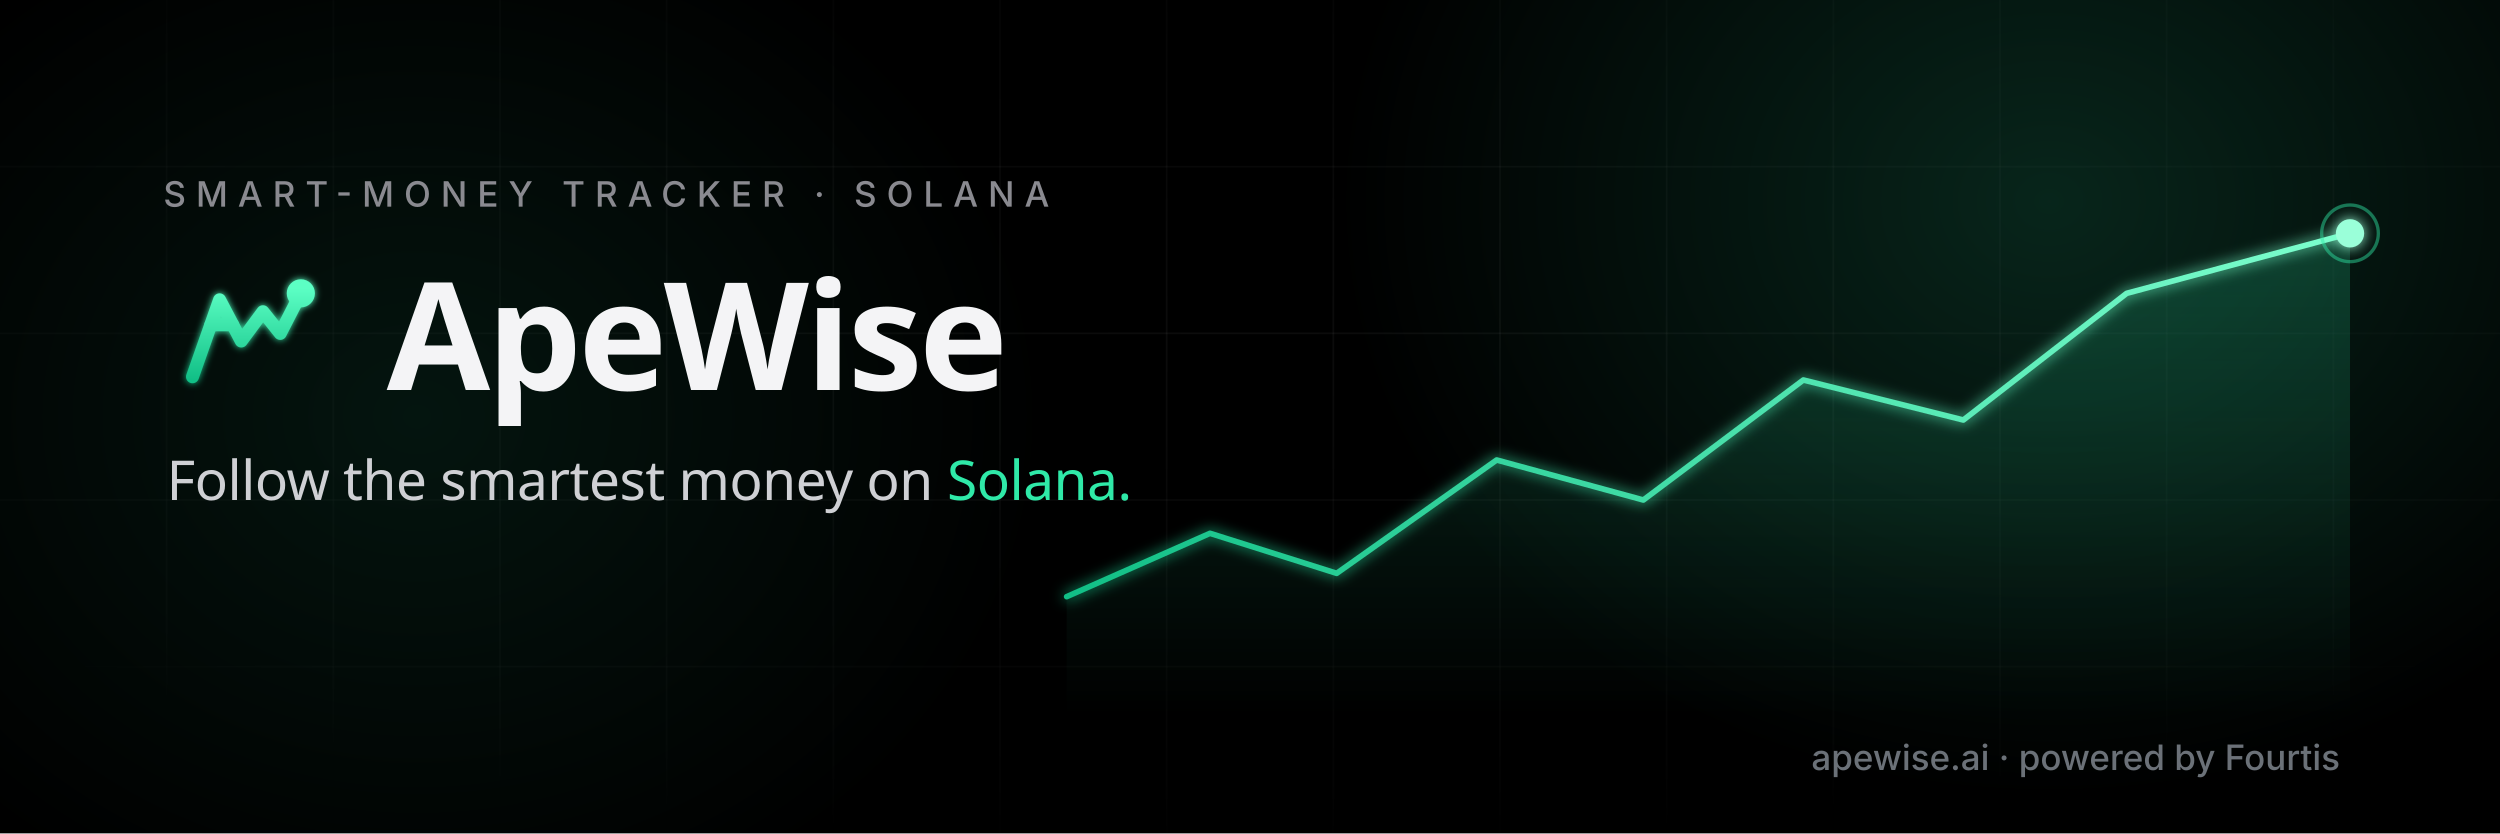
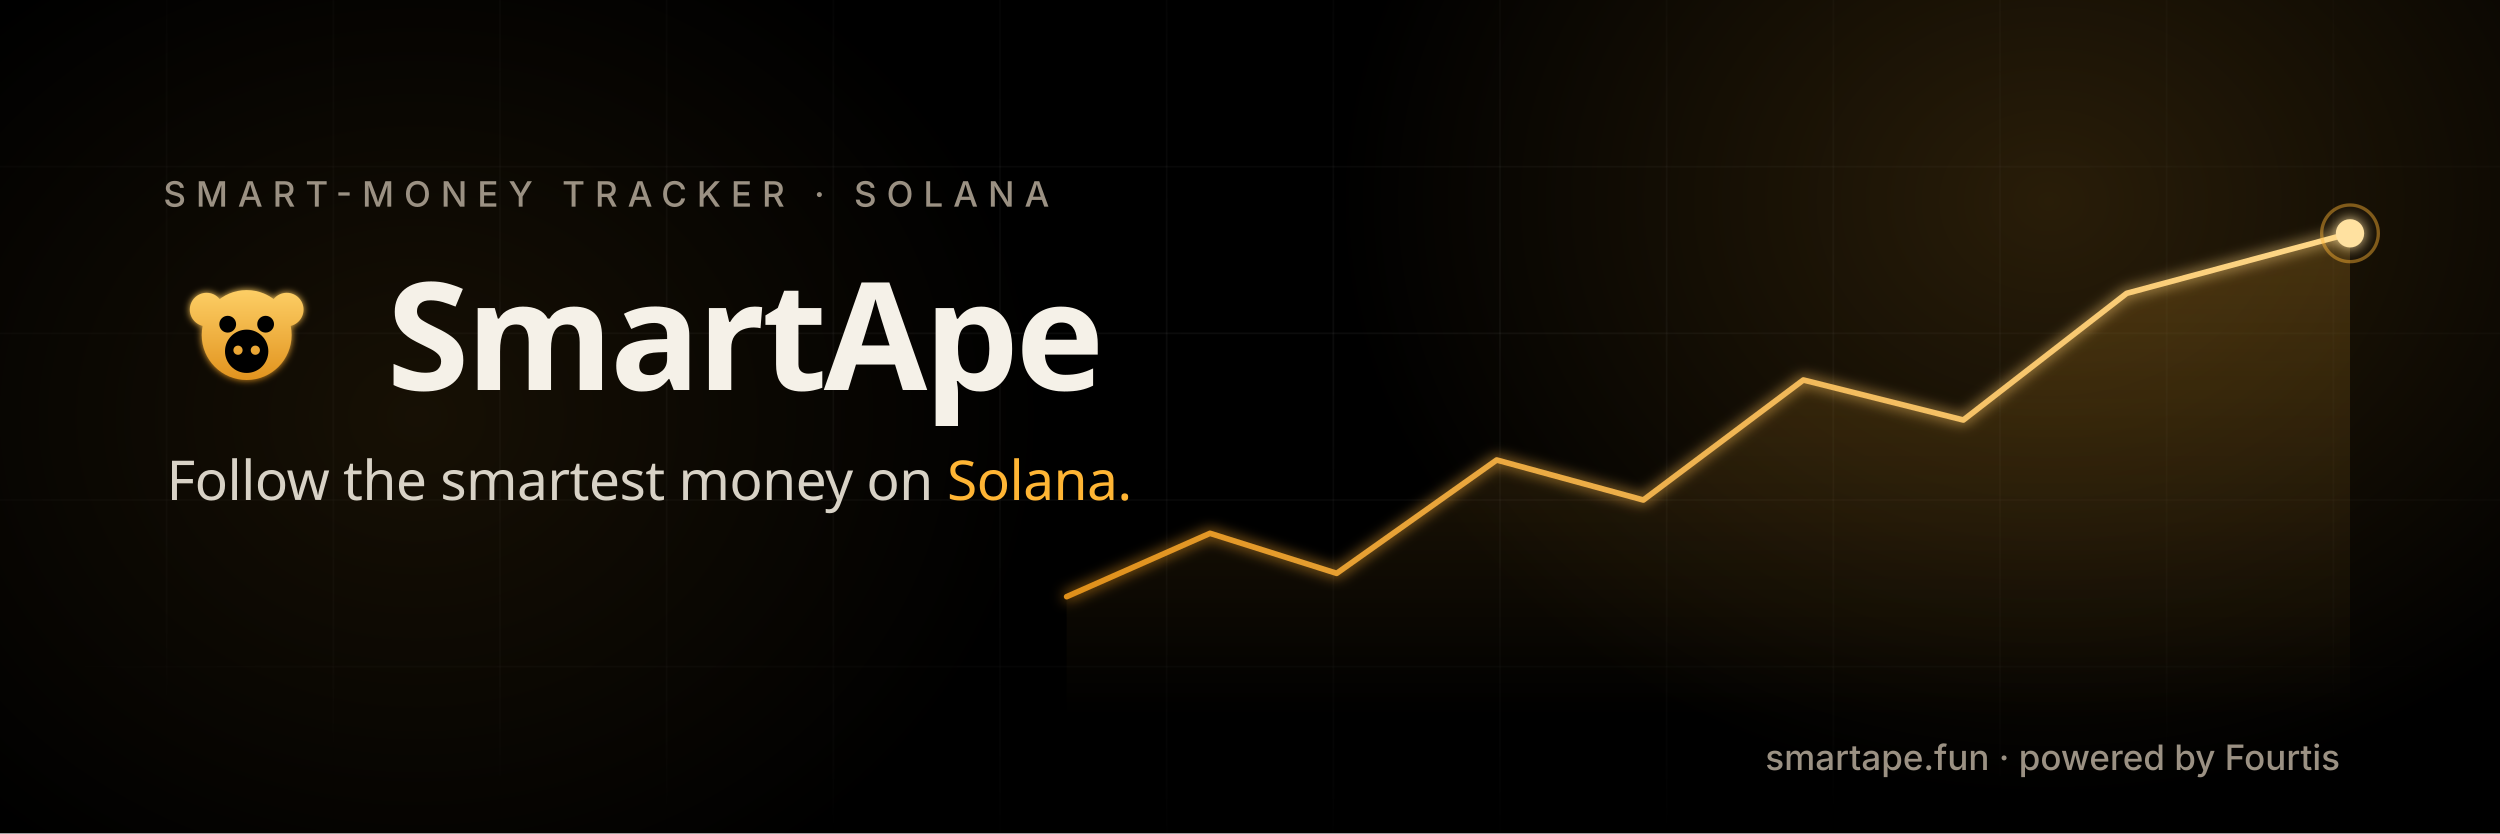
<svg xmlns="http://www.w3.org/2000/svg" width="1500" height="500" viewBox="0 0 1500 500" fill="none">
  <defs>
-     <linearGradient id="brand" x1="0" y1="7" x2="0" y2="24" gradientUnits="userSpaceOnUse">
-       <stop offset="0" stop-color="#5cffc4" />
-       <stop offset="1" stop-color="#11bf86" />
+     <linearGradient id="brand" x1="0" y1="6" x2="0" y2="25" gradientUnits="userSpaceOnUse">
+       <stop offset="0" stop-color="#ffd36b" />
+       <stop offset="1" stop-color="#e0901a" />
    </linearGradient>
    <filter id="gM" x="-70%" y="-70%" width="240%" height="240%" color-interpolation-filters="sRGB">
      <feGaussianBlur in="SourceGraphic" stdDeviation="0.7" result="b" />
      <feMerge>
        <feMergeNode in="b" />
        <feMergeNode in="SourceGraphic" />
      </feMerge>
    </filter>
    <radialGradient id="g1" cx="50%" cy="50%" r="50%">
-       <stop offset="0" stop-color="#2fe9a8" stop-opacity="0.16" />
-       <stop offset="1" stop-color="#2fe9a8" stop-opacity="0" />
+       <stop offset="0" stop-color="#ffb534" stop-opacity="0.16" />
+       <stop offset="1" stop-color="#ffb534" stop-opacity="0" />
    </radialGradient>
    <radialGradient id="g2" cx="50%" cy="50%" r="50%">
-       <stop offset="0" stop-color="#2fe9a8" stop-opacity="0.09" />
-       <stop offset="1" stop-color="#2fe9a8" stop-opacity="0" />
+       <stop offset="0" stop-color="#ffb534" stop-opacity="0.09" />
+       <stop offset="1" stop-color="#ffb534" stop-opacity="0" />
    </radialGradient>
    <radialGradient id="gridmask" cx="50%" cy="40%" r="62%">
      <stop offset="0" stop-color="#fff" />
      <stop offset="0.7" stop-color="#fff" stop-opacity="0.35" />
      <stop offset="1" stop-color="#000" />
    </radialGradient>
    <mask id="gm">
      <rect width="1500" height="500" fill="url(#gridmask)" />
    </mask>
    <linearGradient id="cf" x1="0" y1="140" x2="0" y2="430" gradientUnits="userSpaceOnUse">
-       <stop offset="0" stop-color="#2fe9a8" stop-opacity="0.20" />
-       <stop offset="1" stop-color="#2fe9a8" stop-opacity="0" />
+       <stop offset="0" stop-color="#ffb534" stop-opacity="0.20" />
+       <stop offset="1" stop-color="#ffb534" stop-opacity="0" />
    </linearGradient>
    <linearGradient id="cs" x1="640" y1="358" x2="1410" y2="140" gradientUnits="userSpaceOnUse">
-       <stop offset="0" stop-color="#11bf86" />
-       <stop offset="1" stop-color="#7dffce" />
+       <stop offset="0" stop-color="#e0901a" />
+       <stop offset="1" stop-color="#ffd98a" />
    </linearGradient>
    <filter id="cg" x="-70%" y="-70%" width="240%" height="240%" color-interpolation-filters="sRGB">
      <feGaussianBlur in="SourceGraphic" stdDeviation="4" result="b" />
      <feMerge>
        <feMergeNode in="b" />
        <feMergeNode in="SourceGraphic" />
      </feMerge>
    </filter>
  </defs>
  <rect width="1500" height="500" fill="#000000" />
  <ellipse cx="1230" cy="120" rx="430" ry="360" fill="url(#g1)" />
  <ellipse cx="250" cy="250" rx="380" ry="320" fill="url(#g2)" />
  <g stroke="#ffffff" stroke-opacity="0.05" stroke-width="1" mask="url(#gm)">
    <line x1="100" y1="0" x2="100" y2="500" />
    <line x1="200" y1="0" x2="200" y2="500" />
    <line x1="300" y1="0" x2="300" y2="500" />
    <line x1="400" y1="0" x2="400" y2="500" />
    <line x1="500" y1="0" x2="500" y2="500" />
    <line x1="600" y1="0" x2="600" y2="500" />
    <line x1="700" y1="0" x2="700" y2="500" />
    <line x1="800" y1="0" x2="800" y2="500" />
    <line x1="900" y1="0" x2="900" y2="500" />
    <line x1="1000" y1="0" x2="1000" y2="500" />
    <line x1="1100" y1="0" x2="1100" y2="500" />
    <line x1="1200" y1="0" x2="1200" y2="500" />
    <line x1="1300" y1="0" x2="1300" y2="500" />
    <line x1="1400" y1="0" x2="1400" y2="500" />
    <line x1="0" y1="100" x2="1500" y2="100" />
    <line x1="0" y1="200" x2="1500" y2="200" />
    <line x1="0" y1="300" x2="1500" y2="300" />
    <line x1="0" y1="400" x2="1500" y2="400" />
  </g>
  <path d="M640 358 L726 320 L802 344 L898 276 L986 300 L1082 228 L1178 252 L1276 176 L1410 140 L1410 430 L640 430 Z" fill="url(#cf)" />
  <g filter="url(#cg)">
    <path d="M640 358 L726 320 L802 344 L898 276 L986 300 L1082 228 L1178 252 L1276 176 L1410 140" fill="none" stroke="url(#cs)" stroke-width="3.4" stroke-linecap="round" stroke-linejoin="round" />
-     <circle cx="1410" cy="140" r="8.5" fill="#9affd9" />
+     <circle cx="1410" cy="140" r="8.5" fill="#ffe1a0" />
  </g>
-   <circle cx="1410" cy="140" r="17" fill="none" stroke="#2fe9a8" stroke-opacity="0.45" stroke-width="2" />
-   <text x="98" y="124" font-family="Inter" font-weight="500" font-size="21" letter-spacing="6" fill="#8a8a90">SMART-MONEY TRACKER · SOLANA</text>
+   <circle cx="1410" cy="140" r="17" fill="none" stroke="#ffb534" stroke-opacity="0.45" stroke-width="2" />
+   <text x="98" y="124" font-family="Inter" font-weight="500" font-size="21" letter-spacing="6" fill="#9b9183">SMART-MONEY TRACKER · SOLANA</text>
  <g transform="translate(96 150) scale(3.25)">
-     <g filter="url(#gM)">
-       <path d="M6 23.4 11 9.2 15 16.8 19 11.4 22.2 15.4 26 8" fill="none" stroke="url(#brand)" stroke-width="2.4" stroke-linecap="round" stroke-linejoin="round" />
-       <path d="M9.4 13.8 13.4 13.8" stroke="url(#brand)" stroke-width="2.4" stroke-linecap="round" />
-       <circle cx="26" cy="8" r="2.6" fill="url(#brand)" />
+     <g filter="url(#gM)" fill="url(#brand)">
+       <circle cx="8.6" cy="11" r="3.1" />
+       <circle cx="23.4" cy="11" r="3.1" />
+       <circle cx="16" cy="15.7" r="8.3" />
+       <circle cx="16" cy="18.7" r="4" fill="#000000" />
+       <circle cx="12.5" cy="13.7" r="1.55" fill="#000000" />
+       <circle cx="19.5" cy="13.7" r="1.55" fill="#000000" />
+       <circle cx="14.4" cy="18.5" r="0.85" />
+       <circle cx="17.6" cy="18.5" r="0.85" />
    </g>
  </g>
-   <text x="232" y="234" font-family="Space Grotesk" font-weight="700" font-size="90" letter-spacing="-2" fill="#f4f4f6">ApeWise</text>
-   <text x="100" y="300" font-family="Space Grotesk" font-weight="500" font-size="33" letter-spacing="-0.3" fill="#cfd0d4">Follow the smartest money on <tspan fill="#2fe9a8">Solana.</tspan>
+   <text x="232" y="234" font-family="Space Grotesk" font-weight="700" font-size="90" letter-spacing="-2" fill="#f5f1e8">SmartApe</text>
+   <text x="100" y="300" font-family="Space Grotesk" font-weight="500" font-size="33" letter-spacing="-0.3" fill="#d8d2c6">Follow the smartest money on <tspan fill="#ffb534">Solana.</tspan>
  </text>
-   <text x="1404" y="462" text-anchor="end" font-family="Inter" font-weight="500" font-size="21" fill="#6b7178">apewise.ai · powered by Fourtis</text>
+   <text x="1404" y="462" text-anchor="end" font-family="Inter" font-weight="500" font-size="21" fill="#9b9183">smartape.fun · powered by Fourtis</text>
</svg>
